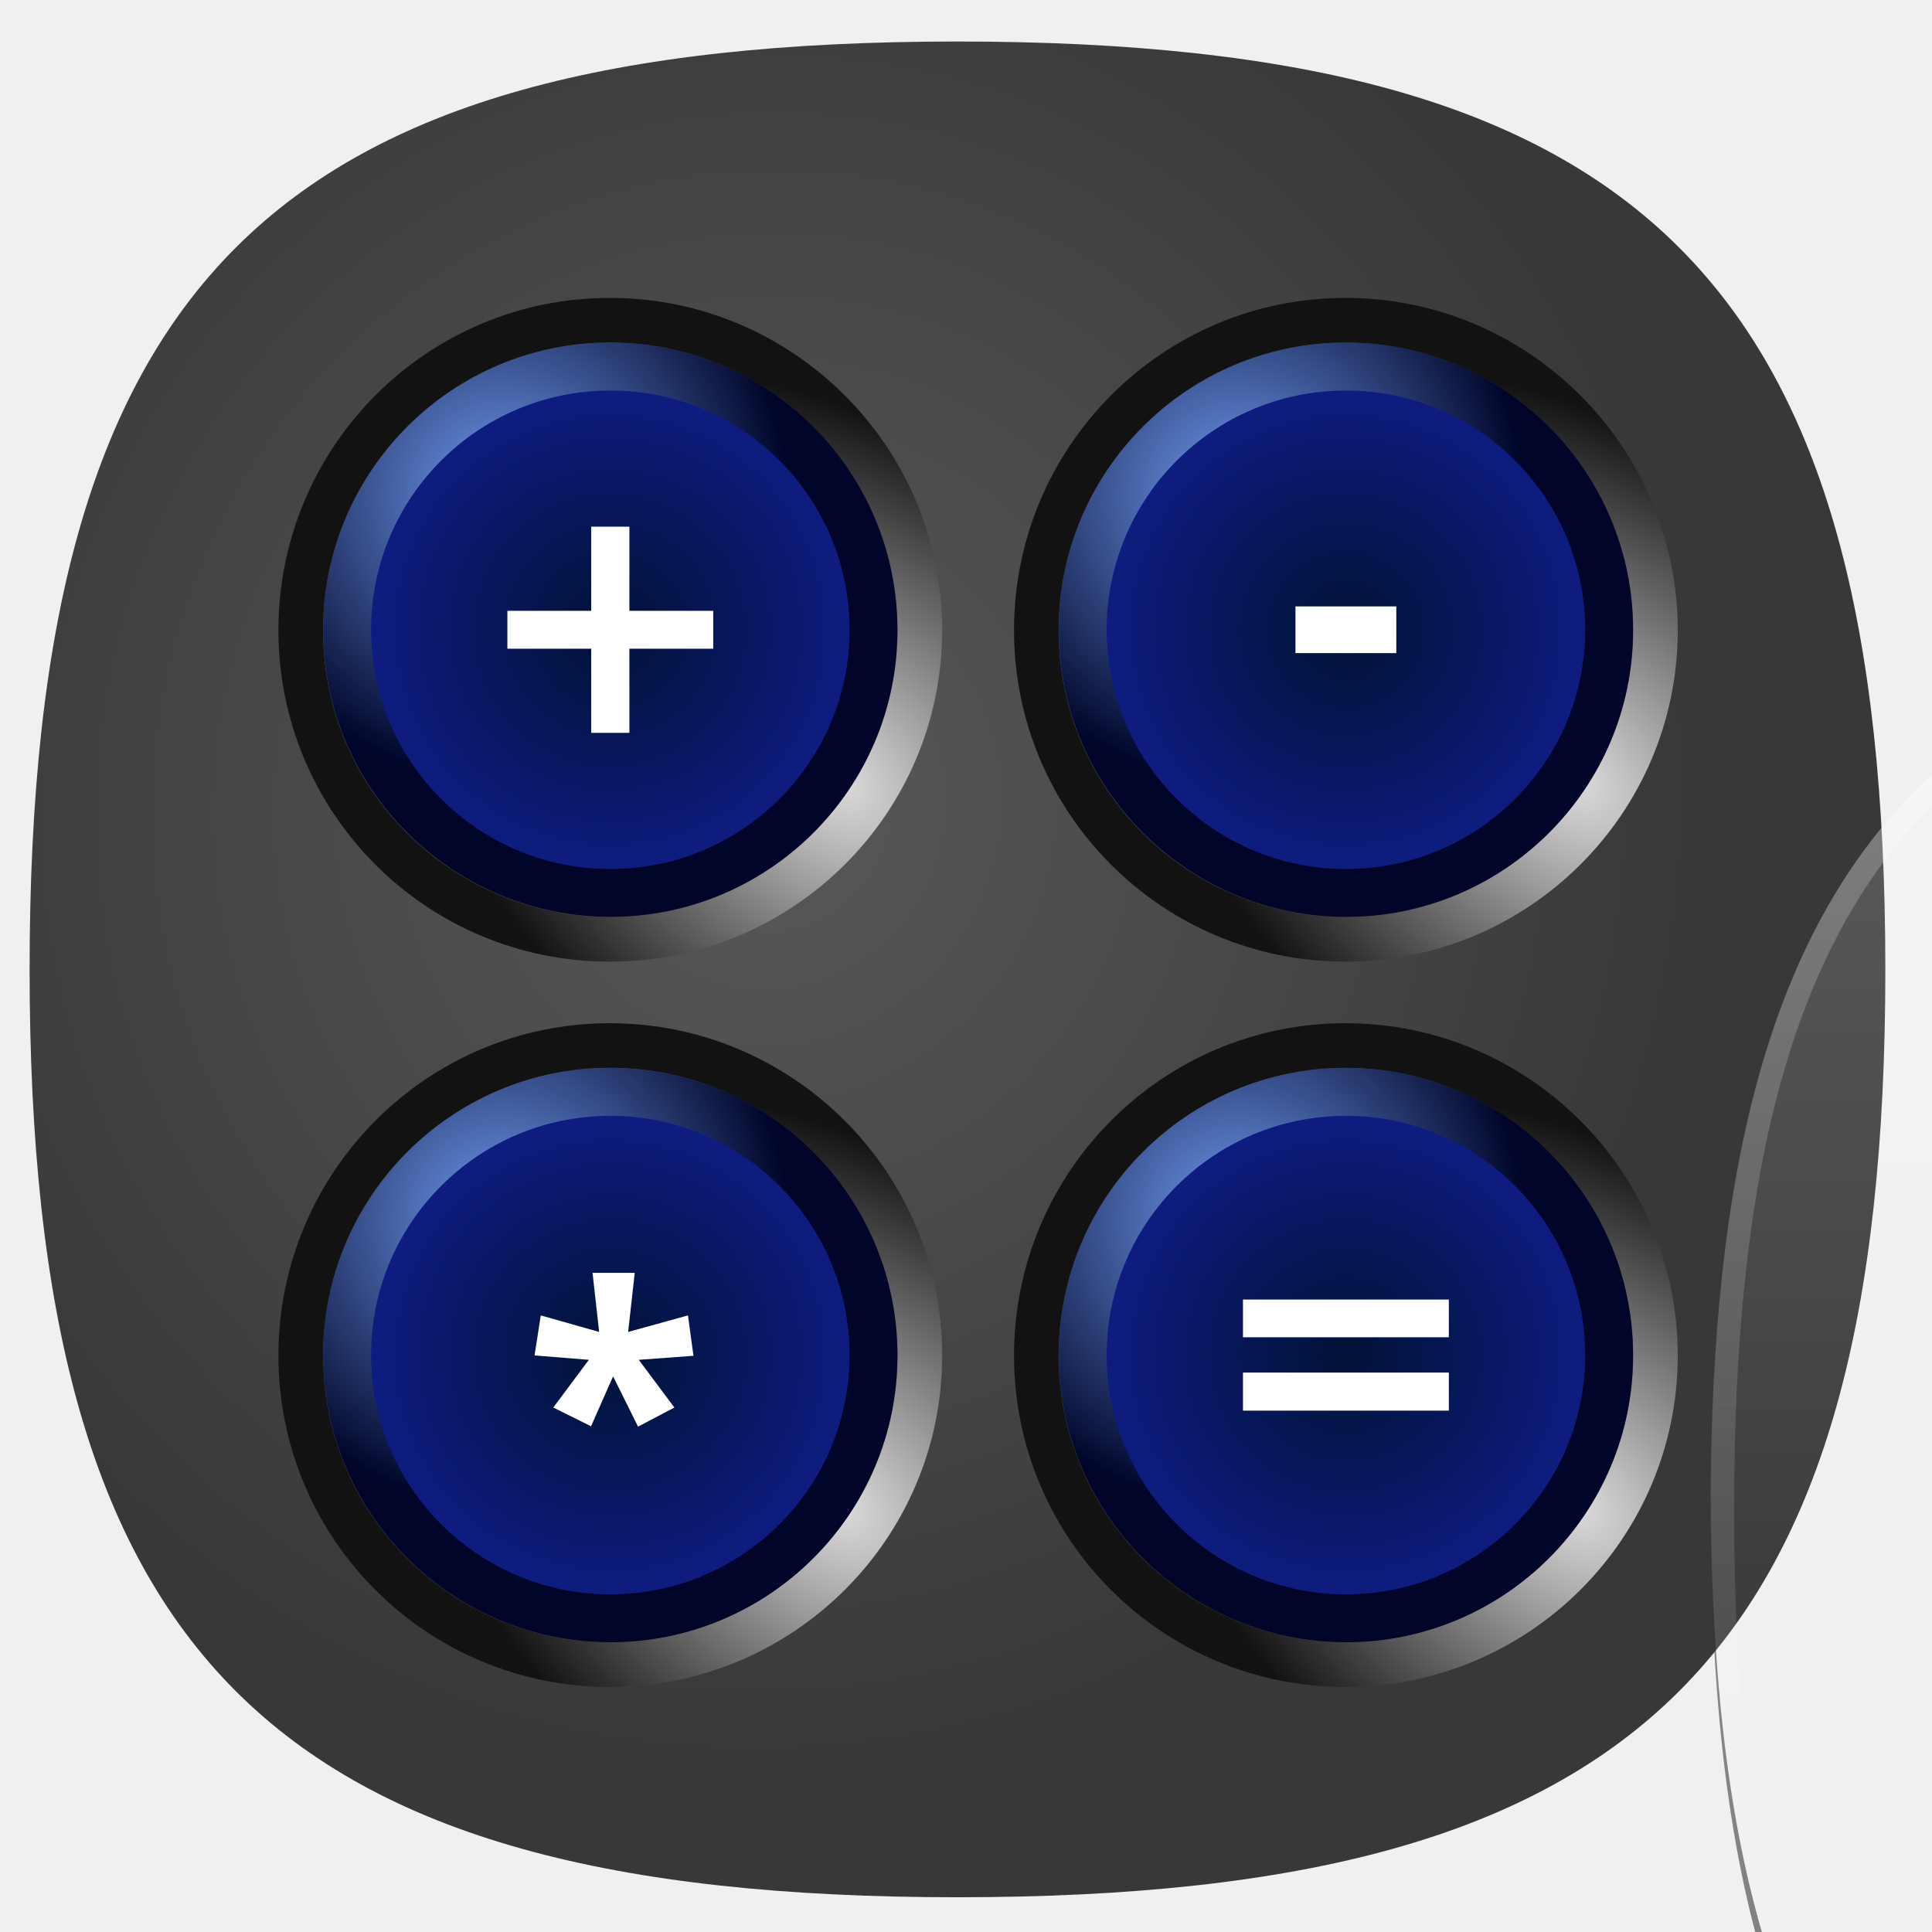
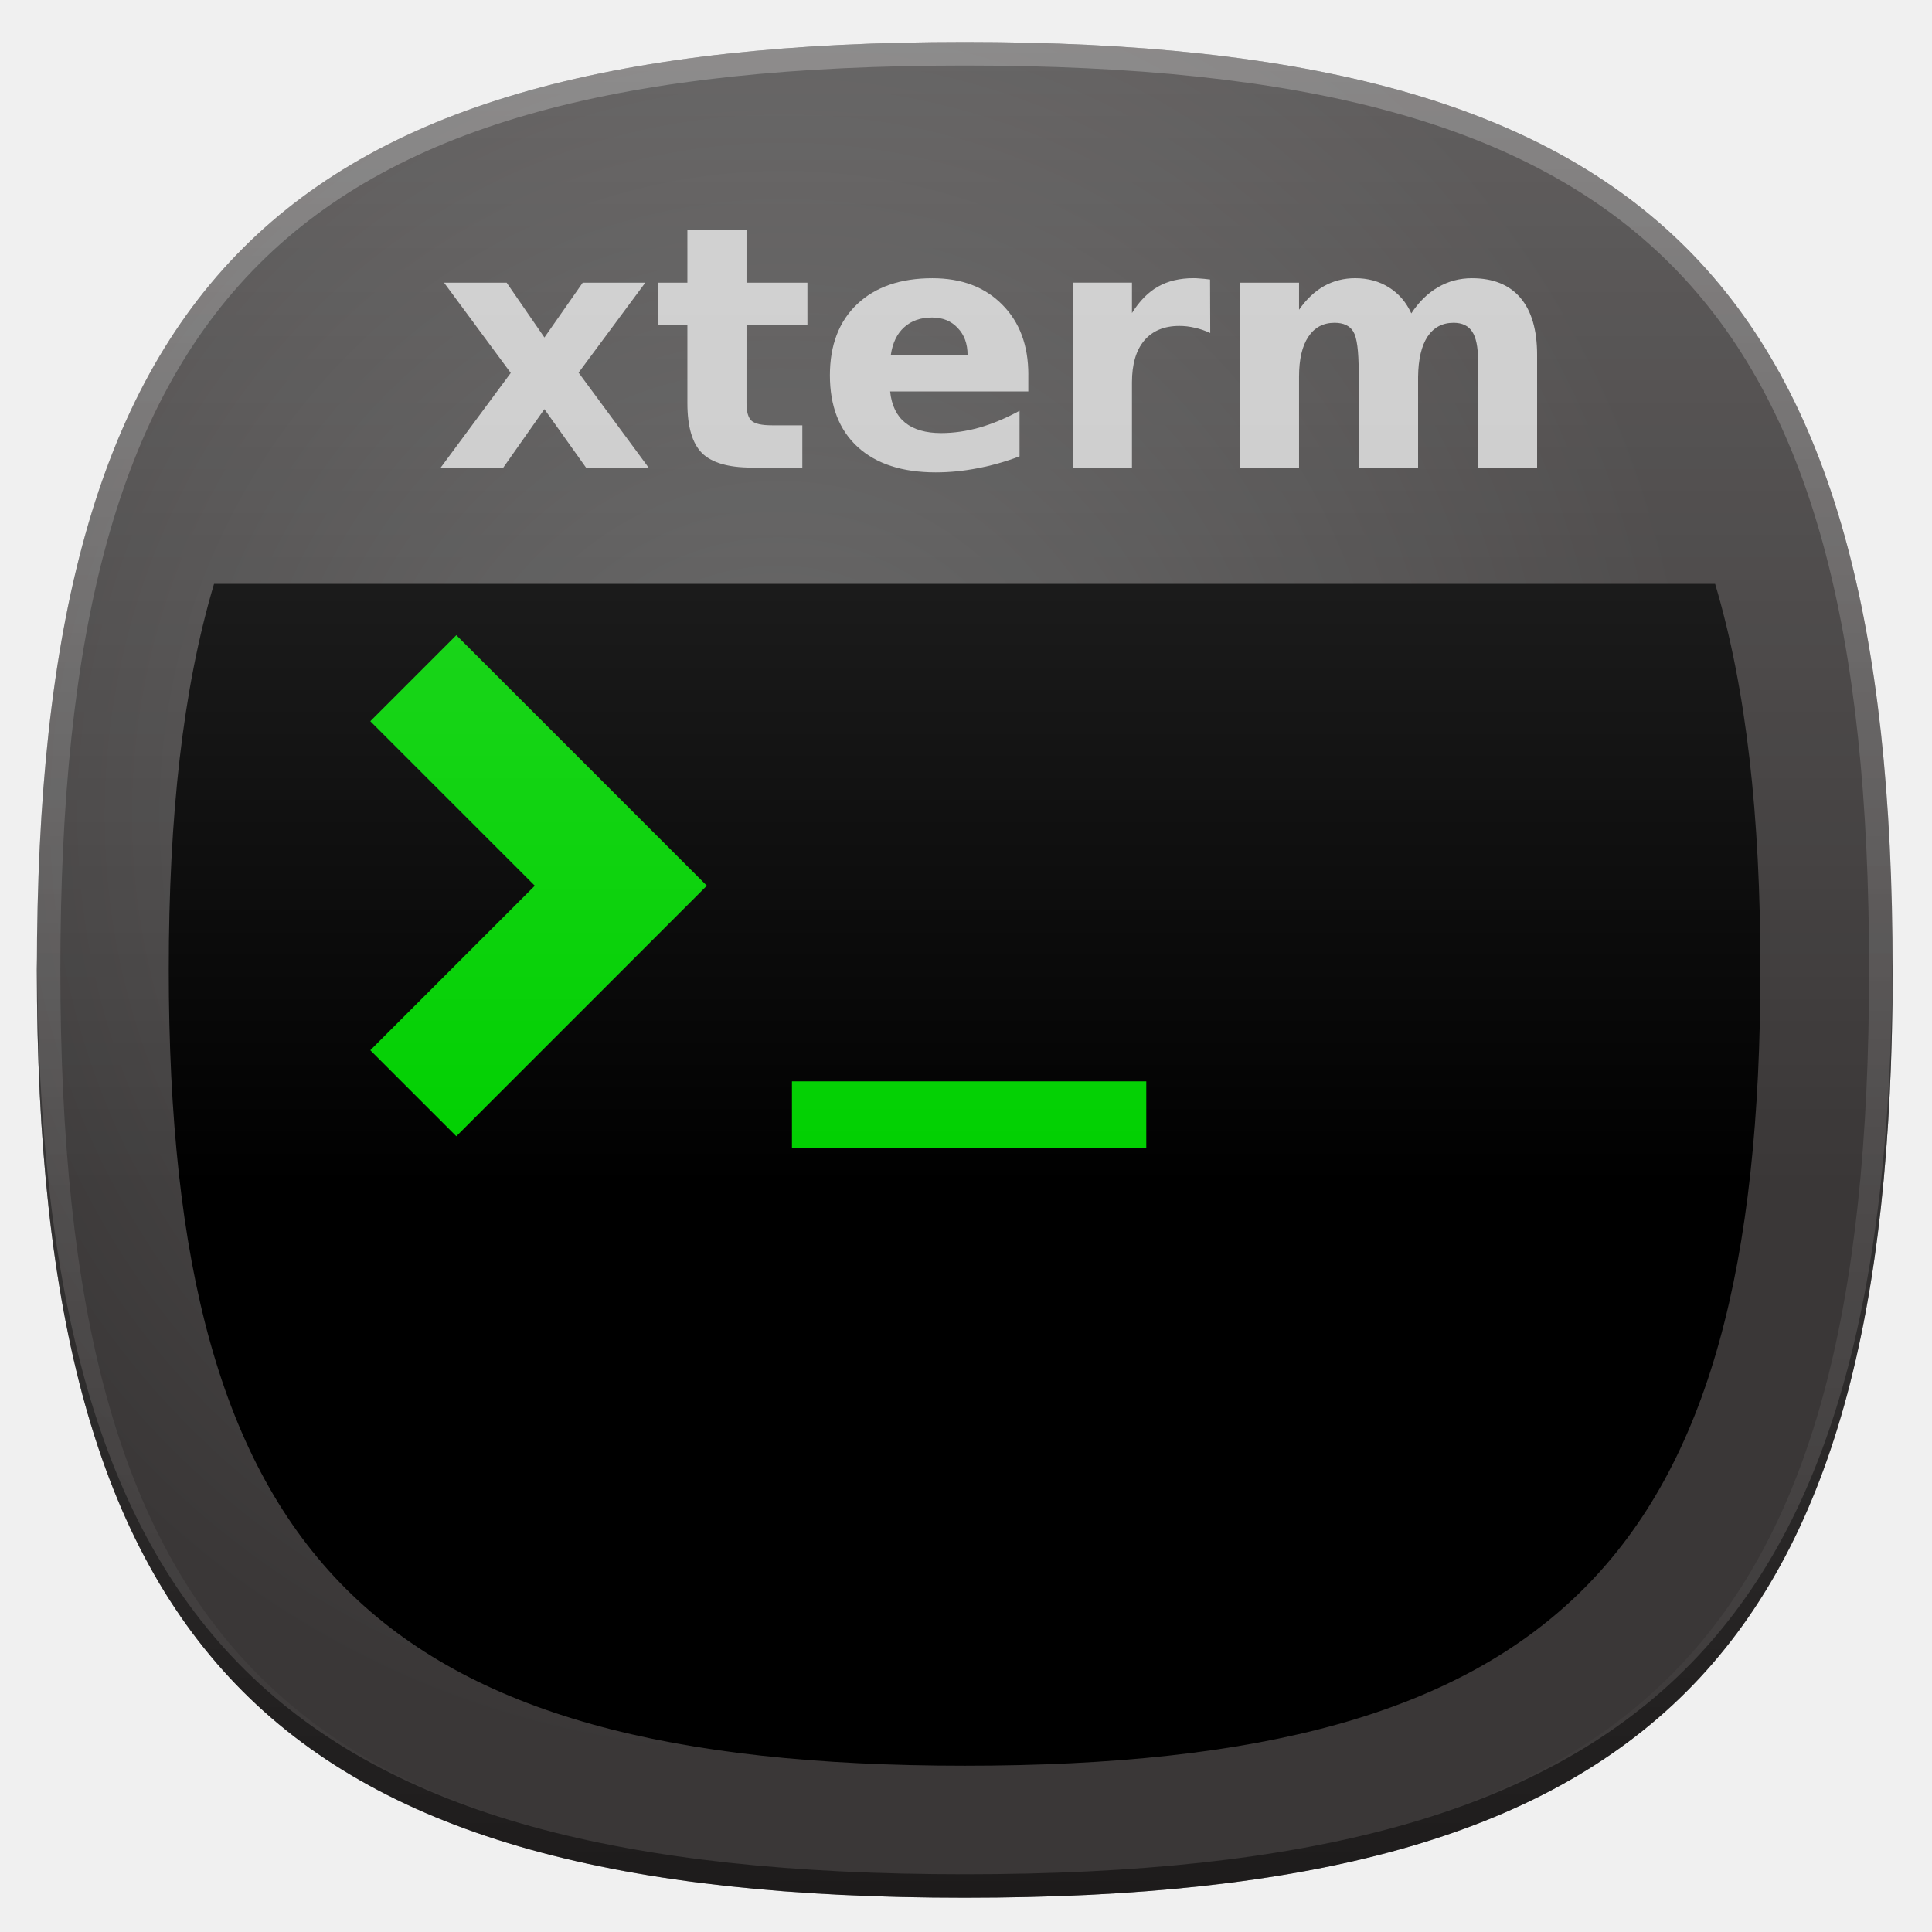
<svg xmlns="http://www.w3.org/2000/svg" xmlns:xlink="http://www.w3.org/1999/xlink" xml:space="preserve" style="enable-background:new 0 0 80 80;" viewBox="0 0 80 80" height="80px" width="80px" y="0px" x="0px" id="icon-l-default-application-layer" version="1.1">
  <defs id="defs4482">
    <linearGradient id="linearGradient9927">
      <stop id="stop9929" offset="0" style="stop-color:#001235;stop-opacity:1;" />
      <stop id="stop9931" offset="1" style="stop-color:#0e1c80;stop-opacity:1;" />
    </linearGradient>
    <linearGradient id="linearGradient9917">
      <stop id="stop9919" offset="0" style="stop-color:#709cf1;stop-opacity:1;" />
      <stop id="stop9921" offset="1" style="stop-color:#000529;stop-opacity:1;" />
    </linearGradient>
    <linearGradient id="linearGradient9879">
      <stop style="stop-color:#709cf1;stop-opacity:1;" offset="0" id="stop9881" />
      <stop style="stop-color:#000529;stop-opacity:1;" offset="1" id="stop9883" />
    </linearGradient>
    <linearGradient id="linearGradient8719">
      <stop id="stop8721" offset="0" style="stop-color:#ffffff;stop-opacity:1;" />
      <stop id="stop8723" offset="1" style="stop-color:#dcdcdc;stop-opacity:1;" />
    </linearGradient>
    <linearGradient id="linearGradient8711">
      <stop id="stop8713" offset="0" style="stop-color:#ff8149;stop-opacity:1;" />
      <stop id="stop8715" offset="1" style="stop-color:#d86004;stop-opacity:1;" />
    </linearGradient>
    <linearGradient id="linearGradient6797">
      <stop style="stop-color:#fff3c5;stop-opacity:1;" offset="0" id="stop6799" />
      <stop style="stop-color:#fde97c;stop-opacity:1;" offset="1" id="stop6801" />
    </linearGradient>
    <linearGradient id="linearGradient7344">
-       <stop id="stop7346" offset="0" style="stop-color:#534a4a;stop-opacity:1;" />
-       <stop id="stop7348" offset="1" style="stop-color:#262626;stop-opacity:1;" />
+       <stop id="stop7346" offset="0" style="stop-color:#373333;stop-opacity:1;" />
+       <stop id="stop7348" offset="1" style="stop-color:#000000;stop-opacity:1;" />
    </linearGradient>
    <linearGradient id="linearGradient6824">
      <stop style="stop-color:#63402a;stop-opacity:1;" offset="0" id="stop6826" />
      <stop style="stop-color:#a58446;stop-opacity:1;" offset="1" id="stop6828" />
    </linearGradient>
    <linearGradient id="linearGradient5603">
      <stop id="stop5605" offset="0" style="stop-color:#dfddde;stop-opacity:1;" />
      <stop id="stop5607" offset="1" style="stop-color:#121212;stop-opacity:1;" />
    </linearGradient>
    <linearGradient y2="65.919" x2="39.499" y1="0.784" x1="39.499" gradientUnits="userSpaceOnUse" id="SVGID_1_">
      <stop id="stop4467" style="stop-color:#FFFFFF" offset="0" />
      <stop id="stop4469" style="stop-color:#FFFFFF;stop-opacity:0" offset="0.736" />
    </linearGradient>
    <linearGradient y2="78.754" x2="39.499" y1="0" x1="39.499" gradientUnits="userSpaceOnUse" id="SVGID_2_">
      <stop id="stop4474" style="stop-color:#FFFFFF" offset="0" />
      <stop id="stop4476" style="stop-color:#FFFFFF;stop-opacity:0" offset="1" />
    </linearGradient>
    <clipPath clipPathUnits="userSpaceOnUse" id="clipPath5642">
      <path style="fill:#cccccc" d="m 164.599,-47.223 c 0,29.264 -10.234,39.5 -39.5,39.5 -29.264,0 -39.5,-10.236 -39.5,-39.5 0,-29.264 10.236,-39.5 39.5,-39.5 29.266,0 39.5,10.236 39.5,39.5 z" id="path5644" />
    </clipPath>
    <mask maskUnits="userSpaceOnUse" id="mask5937">
      <path style="fill:#ffffff" d="m 80.889,40.582 c 0,29.264 -10.234,39.5 -39.5,39.5 -29.264,0 -39.5,-10.236 -39.5,-39.5 0,-29.264 10.236,-39.5 39.5,-39.5 29.266,0 39.5,10.236 39.5,39.5 z" id="path5939" />
    </mask>
    <linearGradient xlink:href="#SVGID_1_" id="linearGradient3360" gradientUnits="userSpaceOnUse" gradientTransform="translate(0.969483,0.7019547)" x1="39.499" y1="0.784" x2="39.499" y2="65.919" />
    <linearGradient xlink:href="#SVGID_2_" id="linearGradient3362" gradientUnits="userSpaceOnUse" gradientTransform="translate(1.740677,1.120452)" x1="39.499" y1="0" x2="39.499" y2="78.754" />
    <linearGradient xlink:href="#SVGID_2_-9" id="linearGradient3429" gradientUnits="userSpaceOnUse" gradientTransform="translate(-2.306314,21.81226)" x1="39.499" y1="0" x2="39.499" y2="78.754" />
    <linearGradient y2="78.754" x2="39.499" y1="0" x1="39.499" gradientUnits="userSpaceOnUse" id="SVGID_2_-9">
      <stop id="stop4474-5" style="stop-color:#FFFFFF" offset="0" />
      <stop id="stop4476-4" style="stop-color:#FFFFFF;stop-opacity:0" offset="1" />
    </linearGradient>
    <linearGradient xlink:href="#SVGID_1_-3" id="linearGradient3431" gradientUnits="userSpaceOnUse" gradientTransform="translate(-2.67565,22.09191)" x1="39.499" y1="0.784" x2="39.499" y2="65.919" />
    <linearGradient y2="65.919" x2="39.499" y1="0.784" x1="39.499" gradientUnits="userSpaceOnUse" id="SVGID_1_-3">
      <stop id="stop4467-9" style="stop-color:#FFFFFF" offset="0" />
      <stop id="stop4469-4" style="stop-color:#FFFFFF;stop-opacity:0" offset="0.736" />
    </linearGradient>
    <linearGradient gradientUnits="userSpaceOnUse" y2="-23.424" x2="15.658" y1="32.761" x1="40.622" id="linearGradient5611" xlink:href="#linearGradient5603" />
    <linearGradient y2="-23.424" x2="15.658" y1="32.761" x1="40.622" gradientUnits="userSpaceOnUse" id="linearGradient5631" xlink:href="#linearGradient5603" />
    <linearGradient gradientUnits="userSpaceOnUse" y2="90.511" x2="39.856" y1="35.326" x1="39.856" id="linearGradient5641" xlink:href="#linearGradient5603" />
    <radialGradient gradientUnits="userSpaceOnUse" gradientTransform="matrix(1,0,0,0.9833334,0,0.6800168)" r="39.418" fy="40.801" fx="40.513" cy="40.801" cx="40.513" id="radialGradient5655" xlink:href="#linearGradient5603" />
    <clipPath id="clipPath5668" clipPathUnits="userSpaceOnUse">
      <path id="path5670" d="m 79.975,41.199 c 0,29.264 -10.234,39.5 -39.5,39.5 -29.264,0 -39.5,-10.236 -39.5,-39.5 0,-29.264 10.236,-39.5 39.5,-39.5 29.266,0 39.5,10.236 39.5,39.5 z" style="fill:#cccccc" />
    </clipPath>
    <linearGradient id="SVGID_1_-3-9" gradientUnits="userSpaceOnUse" x1="39.499" y1="0.784" x2="39.499" y2="65.919">
      <stop offset="0" style="stop-color:#FFFFFF" id="stop4467-9-1" />
      <stop offset="0.736" style="stop-color:#FFFFFF;stop-opacity:0" id="stop4469-4-3" />
    </linearGradient>
    <linearGradient y2="78.754" x2="39.499" y1="0" x1="39.499" gradientTransform="translate(-2.306314,21.81226)" gradientUnits="userSpaceOnUse" id="linearGradient3668" xlink:href="#SVGID_2_-9-6" />
    <linearGradient id="SVGID_2_-9-6" gradientUnits="userSpaceOnUse" x1="39.499" y1="0" x2="39.499" y2="78.754">
      <stop offset="0" style="stop-color:#FFFFFF" id="stop4474-5-4" />
      <stop offset="1" style="stop-color:#FFFFFF;stop-opacity:0" id="stop4476-4-0" />
    </linearGradient>
    <linearGradient xlink:href="#linearGradient5603" id="linearGradient6842" x1="-0.062" y1="40.254" x2="49.115" y2="40.254" gradientUnits="userSpaceOnUse" />
    <radialGradient xlink:href="#linearGradient7344" id="radialGradient7342" cx="39.856" cy="40.363" fx="39.856" fy="40.363" r="38.55" gradientUnits="userSpaceOnUse" gradientTransform="matrix(1.630296,0.5849243,-0.307587,0.8573035,-12.7058,-17.55299)" />
    <linearGradient y2="65.919" x2="39.499" y1="0.784" x1="39.499" gradientTransform="translate(105.7235,-1.120849)" gradientUnits="userSpaceOnUse" id="linearGradient7259" xlink:href="#SVGID_1_-3" />
    <linearGradient id="linearGradient7344-7">
      <stop id="stop7346-7" offset="0" style="stop-color:#595959;stop-opacity:1;" />
      <stop id="stop7348-8" offset="1" style="stop-color:#3a3737;stop-opacity:1;" />
    </linearGradient>
    <linearGradient y2="65.919" x2="39.499" y1="0.784" x1="39.499" gradientUnits="userSpaceOnUse" id="SVGID_1_-3-3">
      <stop id="stop4467-9-8" style="stop-color:#FFFFFF" offset="0" />
      <stop id="stop4469-4-1" style="stop-color:#FFFFFF;stop-opacity:0" offset="0.736" />
    </linearGradient>
    <linearGradient y2="78.754" x2="39.499" y1="0" x1="39.499" gradientUnits="userSpaceOnUse" id="SVGID_2_-9-3">
      <stop id="stop4474-5-42" style="stop-color:#FFFFFF" offset="0" />
      <stop id="stop4476-4-1" style="stop-color:#FFFFFF;stop-opacity:0" offset="1" />
    </linearGradient>
    <radialGradient xlink:href="#linearGradient7344-7" id="radialGradient9336" gradientUnits="userSpaceOnUse" gradientTransform="matrix(0.9767819,0.214236,-0.2217603,1.011088,27.672,-93.63775)" cx="31.501" cy="119.359" fx="31.501" fy="119.359" r="39.5" />
    <radialGradient xlink:href="#linearGradient5603" id="radialGradient9889" gradientUnits="userSpaceOnUse" gradientTransform="matrix(-1.153235,-0.9420401,0.632628,-0.7744558,55.01152,104.2448)" cx="29.471" cy="20.77" fx="29.471" fy="20.77" r="11.391" />
    <radialGradient xlink:href="#linearGradient9879" id="radialGradient9891" gradientUnits="userSpaceOnUse" cx="27.218" cy="26.124" fx="27.218" fy="26.124" r="11.387" />
    <radialGradient xlink:href="#linearGradient5603" id="radialGradient9897" gradientUnits="userSpaceOnUse" gradientTransform="matrix(-1.153235,-0.9420401,0.632628,-0.7744558,82.38506,75.44784)" cx="29.471" cy="20.77" fx="29.471" fy="20.77" r="11.391" />
    <radialGradient xlink:href="#linearGradient9879" id="radialGradient9899" gradientUnits="userSpaceOnUse" cx="27.218" cy="26.124" fx="27.218" fy="26.124" r="11.387" />
    <radialGradient xlink:href="#linearGradient5603" id="radialGradient9905" gradientUnits="userSpaceOnUse" gradientTransform="matrix(-1.153235,-0.9420401,0.632628,-0.7744558,82.38506,104.2448)" cx="29.471" cy="20.77" fx="29.471" fy="20.77" r="11.391" />
    <radialGradient xlink:href="#linearGradient9917" id="radialGradient9907" gradientUnits="userSpaceOnUse" cx="27.218" cy="26.124" fx="27.218" fy="26.124" r="11.387" />
    <radialGradient xlink:href="#linearGradient9879" id="radialGradient9913" gradientUnits="userSpaceOnUse" cx="25.699" cy="24.1" fx="25.699" fy="24.1" r="11.387" />
    <radialGradient xlink:href="#linearGradient5603" id="radialGradient9915" gradientUnits="userSpaceOnUse" gradientTransform="matrix(-1.153235,-0.9420401,0.632628,-0.7744558,55.01152,75.44785)" cx="29.471" cy="20.77" fx="29.471" fy="20.77" r="11.391" />
    <radialGradient xlink:href="#linearGradient9927" id="radialGradient9925" gradientUnits="userSpaceOnUse" cx="30.001" cy="29.414" fx="30.001" fy="29.414" r="11.387" />
    <radialGradient xlink:href="#linearGradient5603" id="radialGradient9960" gradientUnits="userSpaceOnUse" gradientTransform="matrix(-1.153235,-0.9420401,0.632628,-0.7744558,55.01152,75.44785)" cx="29.471" cy="20.77" fx="29.471" fy="20.77" r="11.391" />
    <radialGradient xlink:href="#linearGradient9879" id="radialGradient9962" gradientUnits="userSpaceOnUse" cx="25.699" cy="24.1" fx="25.699" fy="24.1" r="11.387" />
    <radialGradient xlink:href="#linearGradient9927" id="radialGradient9964" gradientUnits="userSpaceOnUse" cx="30.001" cy="29.414" fx="30.001" fy="29.414" r="11.387" />
    <radialGradient xlink:href="#linearGradient5603" id="radialGradient9974" gradientUnits="userSpaceOnUse" gradientTransform="matrix(-1.153235,-0.9420401,0.632628,-0.7744558,55.01152,75.44785)" cx="29.471" cy="20.77" fx="29.471" fy="20.77" r="11.391" />
    <radialGradient xlink:href="#linearGradient9879" id="radialGradient9976" gradientUnits="userSpaceOnUse" cx="25.699" cy="24.1" fx="25.699" fy="24.1" r="11.387" />
    <radialGradient xlink:href="#linearGradient9927" id="radialGradient9978" gradientUnits="userSpaceOnUse" cx="30.001" cy="29.414" fx="30.001" fy="29.414" r="11.387" />
    <radialGradient xlink:href="#linearGradient5603" id="radialGradient9983" gradientUnits="userSpaceOnUse" gradientTransform="matrix(-1.153235,-0.9420401,0.632628,-0.7744558,122.2409,73.25796)" cx="29.471" cy="20.77" fx="29.471" fy="20.77" r="11.391" />
    <radialGradient xlink:href="#linearGradient9879" id="radialGradient9991" gradientUnits="userSpaceOnUse" cx="25.699" cy="24.1" fx="25.699" fy="24.1" r="11.387" />
    <radialGradient xlink:href="#linearGradient9927" id="radialGradient9993" gradientUnits="userSpaceOnUse" cx="30.001" cy="29.414" fx="30.001" fy="29.414" r="11.387" />
    <radialGradient xlink:href="#linearGradient9879" id="radialGradient10001" gradientUnits="userSpaceOnUse" cx="25.699" cy="24.1" fx="25.699" fy="24.1" r="11.387" />
    <radialGradient xlink:href="#linearGradient9927" id="radialGradient10003" gradientUnits="userSpaceOnUse" cx="30.001" cy="29.414" fx="30.001" fy="29.414" r="11.387" />
    <radialGradient xlink:href="#linearGradient9879" id="radialGradient10011" gradientUnits="userSpaceOnUse" cx="25.699" cy="24.1" fx="25.699" fy="24.1" r="11.387" />
    <radialGradient xlink:href="#linearGradient9927" id="radialGradient10013" gradientUnits="userSpaceOnUse" cx="30.001" cy="29.414" fx="30.001" fy="29.414" r="11.387" />
    <radialGradient xlink:href="#linearGradient5603" id="radialGradient2982" gradientUnits="userSpaceOnUse" gradientTransform="matrix(-1.153235,-0.9420401,0.632628,-0.7744558,55.01152,75.44785)" cx="29.471" cy="20.77" fx="29.471" fy="20.77" r="11.391" />
    <radialGradient xlink:href="#linearGradient9879" id="radialGradient2984" gradientUnits="userSpaceOnUse" cx="25.699" cy="24.1" fx="25.699" fy="24.1" r="11.387" />
    <radialGradient xlink:href="#linearGradient9927" id="radialGradient2986" gradientUnits="userSpaceOnUse" cx="30.001" cy="29.414" fx="30.001" fy="29.414" r="11.387" />
    <linearGradient y2="78.754" x2="39.499" y1="0" x1="39.499" gradientTransform="translate(111.3844,-4.970387)" gradientUnits="userSpaceOnUse" id="linearGradient3100" xlink:href="#SVGID_2_-9" />
    <radialGradient r="39.5" fy="119.359" fx="31.501" cy="119.359" cx="31.501" gradientTransform="matrix(0.9767819,0.214236,-0.2217603,1.011088,27.45301,-94.29471)" gradientUnits="userSpaceOnUse" id="radialGradient3135" xlink:href="#linearGradient7344-7" />
    <radialGradient r="11.391" fy="20.77" fx="29.471" cy="20.77" cx="29.471" gradientTransform="matrix(-1.153235,-0.9420401,0.632628,-0.7744558,55.01152,75.44785)" gradientUnits="userSpaceOnUse" id="radialGradient3145" xlink:href="#linearGradient5603" />
    <radialGradient r="11.387" fy="24.1" fx="25.699" cy="24.1" cx="25.699" gradientUnits="userSpaceOnUse" id="radialGradient3147" xlink:href="#linearGradient9879" />
    <radialGradient r="11.387" fy="29.414" fx="30.001" cy="29.414" cx="30.001" gradientUnits="userSpaceOnUse" id="radialGradient3149" xlink:href="#linearGradient9927" />
    <radialGradient r="11.391" fy="20.77" fx="29.471" cy="20.77" cx="29.471" gradientTransform="matrix(-1.153235,-0.9420401,0.632628,-0.7744558,55.01152,75.44785)" gradientUnits="userSpaceOnUse" id="radialGradient3159" xlink:href="#linearGradient5603" />
    <radialGradient r="11.387" fy="24.1" fx="25.699" cy="24.1" cx="25.699" gradientUnits="userSpaceOnUse" id="radialGradient3161" xlink:href="#linearGradient9879" />
    <radialGradient r="11.387" fy="29.414" fx="30.001" cy="29.414" cx="30.001" gradientUnits="userSpaceOnUse" id="radialGradient3163" xlink:href="#linearGradient9927" />
    <radialGradient r="11.391" fy="20.77" fx="29.471" cy="20.77" cx="29.471" gradientTransform="matrix(-1.153235,-0.9420401,0.632628,-0.7744558,55.01152,75.44785)" gradientUnits="userSpaceOnUse" id="radialGradient3173" xlink:href="#linearGradient5603" />
    <radialGradient r="11.387" fy="24.1" fx="25.699" cy="24.1" cx="25.699" gradientUnits="userSpaceOnUse" id="radialGradient3175" xlink:href="#linearGradient9879" />
    <radialGradient r="11.387" fy="29.414" fx="30.001" cy="29.414" cx="30.001" gradientUnits="userSpaceOnUse" id="radialGradient3177" xlink:href="#linearGradient9927" />
-     <radialGradient r="39.5" fy="119.359" fx="31.501" cy="119.359" cx="31.501" gradientTransform="matrix(0.9767819,0.214236,-0.2217603,1.011088,27.45301,-94.29471)" gradientUnits="userSpaceOnUse" id="radialGradient3234" xlink:href="#linearGradient7344-7" />
-     <radialGradient r="11.391" fy="20.77" fx="29.471" cy="20.77" cx="29.471" gradientTransform="matrix(-1.153235,-0.9420401,0.632628,-0.7744558,55.01152,75.44785)" gradientUnits="userSpaceOnUse" id="radialGradient3236" xlink:href="#linearGradient5603" />
-     <radialGradient r="11.387" fy="24.1" fx="25.699" cy="24.1" cx="25.699" gradientUnits="userSpaceOnUse" id="radialGradient3238" xlink:href="#linearGradient9879" />
-     <radialGradient r="11.387" fy="29.414" fx="30.001" cy="29.414" cx="30.001" gradientUnits="userSpaceOnUse" id="radialGradient3240" xlink:href="#linearGradient9927" />
-     <radialGradient r="11.391" fy="20.77" fx="29.471" cy="20.77" cx="29.471" gradientTransform="matrix(-1.153235,-0.9420401,0.632628,-0.7744558,55.01152,75.44785)" gradientUnits="userSpaceOnUse" id="radialGradient3242" xlink:href="#linearGradient5603" />
-     <radialGradient r="11.387" fy="24.1" fx="25.699" cy="24.1" cx="25.699" gradientUnits="userSpaceOnUse" id="radialGradient3244" xlink:href="#linearGradient9879" />
-     <radialGradient r="11.387" fy="29.414" fx="30.001" cy="29.414" cx="30.001" gradientUnits="userSpaceOnUse" id="radialGradient3246" xlink:href="#linearGradient9927" />
-     <radialGradient r="11.391" fy="20.77" fx="29.471" cy="20.77" cx="29.471" gradientTransform="matrix(-1.153235,-0.9420401,0.632628,-0.7744558,55.01152,75.44785)" gradientUnits="userSpaceOnUse" id="radialGradient3248" xlink:href="#linearGradient5603" />
-     <radialGradient r="11.387" fy="24.1" fx="25.699" cy="24.1" cx="25.699" gradientUnits="userSpaceOnUse" id="radialGradient3250" xlink:href="#linearGradient9879" />
-     <radialGradient r="11.387" fy="29.414" fx="30.001" cy="29.414" cx="30.001" gradientUnits="userSpaceOnUse" id="radialGradient3252" xlink:href="#linearGradient9927" />
-     <radialGradient r="11.391" fy="20.77" fx="29.471" cy="20.77" cx="29.471" gradientTransform="matrix(-1.153235,-0.9420401,0.632628,-0.7744558,55.01152,75.44785)" gradientUnits="userSpaceOnUse" id="radialGradient3254" xlink:href="#linearGradient5603" />
-     <radialGradient r="11.387" fy="24.1" fx="25.699" cy="24.1" cx="25.699" gradientUnits="userSpaceOnUse" id="radialGradient3256" xlink:href="#linearGradient9879" />
-     <radialGradient r="11.387" fy="29.414" fx="30.001" cy="29.414" cx="30.001" gradientUnits="userSpaceOnUse" id="radialGradient3258" xlink:href="#linearGradient9927" />
    <linearGradient y2="65.919" x2="39.499" y1="0.784" x1="39.499" gradientTransform="translate(105.7235,-1.120849)" gradientUnits="userSpaceOnUse" id="linearGradient3260" xlink:href="#SVGID_1_-3" />
    <linearGradient y2="78.754" x2="39.499" y1="0" x1="39.499" gradientTransform="translate(111.3844,-4.970387)" gradientUnits="userSpaceOnUse" id="linearGradient3262" xlink:href="#SVGID_2_-9" />
    <linearGradient xlink:href="#SVGID_2_-9" id="linearGradient10307" gradientUnits="userSpaceOnUse" gradientTransform="matrix(0.9726841,0,0,0.9726841,71.85138,24.48325)" x1="39.499" y1="0" x2="39.499" y2="78.754" />
    <linearGradient xlink:href="#SVGID_2_-9" id="linearGradient10339" gradientUnits="userSpaceOnUse" gradientTransform="matrix(0.9726841,0,0,0.9726841,71.85138,24.48325)" x1="39.499" y1="0" x2="39.499" y2="78.754" />
    <linearGradient xlink:href="#SVGID_1_-3" id="linearGradient10341" gradientUnits="userSpaceOnUse" gradientTransform="translate(105.7235,-1.120849)" x1="39.499" y1="0.784" x2="39.499" y2="65.919" />
    <linearGradient xlink:href="#SVGID_1_-3" id="linearGradient10344" gradientUnits="userSpaceOnUse" gradientTransform="matrix(0.9726841,0,0,0.9726841,57.69304,22.81656)" x1="39.499" y1="0.784" x2="39.499" y2="65.919" />
    <linearGradient xlink:href="#SVGID_1_-3" id="linearGradient10352" gradientUnits="userSpaceOnUse" gradientTransform="matrix(0.9726841,0,0,0.9726841,57.69304,22.81656)" x1="39.499" y1="0.784" x2="39.499" y2="65.919" />
    <linearGradient xlink:href="#SVGID_2_-9" id="linearGradient10354" gradientUnits="userSpaceOnUse" gradientTransform="matrix(0.9726841,0,0,0.9726841,71.85138,24.48325)" x1="39.499" y1="0" x2="39.499" y2="78.754" />
+     <radialGradient xlink:href="#linearGradient7344-7" id="radialGradient7233" gradientUnits="userSpaceOnUse" gradientTransform="matrix(0.9501002,0.2083839,-0.2157027,0.9834692,27.58269,-90.62653)" cx="31.501" cy="119.359" fx="31.501" fy="119.359" r="39.5" />
+     <linearGradient id="linearGradient5832">
+       <stop id="stop5834" offset="0" style="stop-color:#62b54f;stop-opacity:1;" />
+       <stop id="stop5836" offset="1" style="stop-color:#255e04;stop-opacity:1;" />
+     </linearGradient>
+     <radialGradient xlink:href="#linearGradient7344-7" id="radialGradient8792" gradientUnits="userSpaceOnUse" gradientTransform="matrix(0.9501002,0.2083839,-0.2157027,0.9834692,27.58269,-90.62653)" cx="31.501" cy="119.359" fx="31.501" fy="119.359" r="39.5" />
  </defs>
-   <g transform="matrix(0.9726841,0,0,0.9726841,0.8795818,1.092429)" id="g3179">
-     <path id="path7412" d="m 79.356,40.144 c 0,29.264 -10.234,39.5 -39.5,39.5 -29.264,0 -39.5,-10.236 -39.5,-39.5 0,-29.264 10.236,-39.5 39.5,-39.5 29.266,0 39.5,10.236 39.5,39.5 z" style="fill:url(#radialGradient3234);fill-opacity:1" />
-     <g id="g9947" transform="matrix(1.240316,0,0,1.240316,-7.791782,-7.259442)">
-       <path style="fill:url(#radialGradient3236);fill-opacity:1;fill-rule:nonzero;stroke:none" d="m 26.484,15.172 c -6.289,0 -11.375,5.117 -11.375,11.406 0,6.289 5.086,11.375 11.375,11.375 6.289,0 11.406,-5.086 11.406,-11.375 0,-6.289 -5.117,-11.406 -11.406,-11.406 z m 0,1.531 c 5.442,0 9.875,4.433 9.875,9.875 0,5.442 -4.433,9.844 -9.875,9.844 -5.442,0 -9.844,-4.401 -9.844,-9.844 0,-5.442 4.401,-9.875 9.844,-9.875 z" id="path9338" />
-       <path style="fill:url(#radialGradient3238);fill-opacity:1;fill-rule:nonzero;stroke:none" id="path9860" d="m 41.389,29.414 c 0,6.289 -5.098,11.387 -11.387,11.387 -6.289,0 -11.387,-5.098 -11.387,-11.387 0,-6.289 5.098,-11.387 11.387,-11.387 6.289,0 11.387,5.098 11.387,11.387 z" transform="matrix(0.8653846,0,0,0.8653846,0.5371375,1.108686)" />
-       <path transform="matrix(0.7211538,0,0,0.7211538,4.864261,5.351048)" d="m 41.389,29.414 c 0,6.289 -5.098,11.387 -11.387,11.387 -6.289,0 -11.387,-5.098 -11.387,-11.387 0,-6.289 5.098,-11.387 11.387,-11.387 6.289,0 11.387,5.098 11.387,11.387 z" id="path9923" style="fill:url(#radialGradient3240);fill-opacity:1;fill-rule:nonzero;stroke:none" />
+   <g id="g8779" transform="translate(0.3009383,0.02093588)">
+     <path id="path7412" d="m 78.068,40.14 c 0,28.465 -9.954,38.421 -38.421,38.421 -28.465,0 -38.421,-9.956 -38.421,-38.421 0,-28.465 9.956,-38.421 38.421,-38.421 28.467,0 38.421,9.956 38.421,38.421 z" style="fill:url(#radialGradient8792);fill-opacity:1" />
+     <path id="path7241" d="m 8.562,24.156 c -1.292,4.337 -1.875,9.603 -1.875,15.969 0,24.409 8.56,32.969 32.969,32.969 24.41,0 32.938,-8.56 32.938,-32.969 0,-6.366 -0.584,-11.632 -1.875,-15.969 l -62.156,0 z" style="fill:#000000;fill-opacity:1" />
+     <g transform="translate(-94.12058,-82.02313)" id="text3977" style="font-size:40px;font-style:normal;font-weight:normal;line-height:125%;fill:#ffffff;fill-opacity:1;stroke:none;font-family:Bitstream Vera Sans">
+       <g id="text8752" style="font-size:10px;font-weight:bold;line-height:125%;letter-spacing:0px;word-spacing:0px;font-family:Sans;-inkscape-font-specification:Sans Bold">
+         <path id="path8757" style="font-size:14px;fill:#c8c8c8" d="m 114.969,97.446 -2.762,-3.739 2.591,0 1.565,2.27 1.586,-2.27 2.591,0 -2.762,3.726 2.898,3.931 -2.591,0 -1.723,-2.42 -1.702,2.42 -2.591,0 2.898,-3.917" />
+         <path id="path8759" style="font-size:14px;fill:#c8c8c8" d="m 124.731,91.533 0,2.174 2.522,0 0,1.75 -2.522,0 0,3.247 c 0,0.355 0.071,0.597 0.212,0.725 0.141,0.123 0.422,0.185 0.841,0.185 l 1.258,0 0,1.75 -2.099,0 c -0.966,0 -1.652,-0.201 -2.058,-0.602 -0.401,-0.406 -0.602,-1.091 -0.602,-2.058 l 0,-3.247 -1.217,0 0,-1.75 1.217,0 0,-2.174 2.447,0" />
+         <path id="path8761" style="font-size:14px;fill:#c8c8c8" d="m 136.4,97.515 0,0.697 -5.722,0 c 0.059,0.574 0.267,1.005 0.622,1.292 0.355,0.287 0.852,0.431 1.49,0.431 0.515,2e-6 1.041,-0.075 1.579,-0.226 0.542,-0.155 1.098,-0.387 1.668,-0.697 l 0,1.887 c -0.579,0.219 -1.158,0.383 -1.736,0.492 -0.579,0.114 -1.158,0.171 -1.736,0.171 -1.385,0 -2.463,-0.351 -3.233,-1.053 -0.766,-0.706 -1.148,-1.695 -1.148,-2.967 0,-1.249 0.376,-2.231 1.128,-2.946 0.757,-0.715 1.796,-1.073 3.117,-1.073 1.203,8e-6 2.165,0.362 2.885,1.087 0.725,0.725 1.087,1.693 1.087,2.905 m -2.516,-0.813 c -1e-5,-0.465 -0.137,-0.839 -0.41,-1.121 -0.269,-0.287 -0.622,-0.431 -1.06,-0.431 -0.474,6e-6 -0.859,0.134 -1.155,0.403 -0.296,0.264 -0.481,0.647 -0.554,1.148 l 3.179,0" />
+         <path id="path8763" style="font-size:14px;fill:#c8c8c8" d="m 143.933,95.792 c -0.214,-0.1 -0.428,-0.173 -0.643,-0.219 -0.21,-0.05 -0.422,-0.075 -0.636,-0.075 -0.629,6e-6 -1.114,0.203 -1.456,0.608 -0.337,0.401 -0.506,0.978 -0.506,1.729 l 0,3.527 -2.447,0 0,-7.656 2.447,0 0,1.258 c 0.314,-0.501 0.674,-0.866 1.08,-1.094 0.41,-0.232 0.9,-0.349 1.47,-0.349 0.082,8e-6 0.171,0.005 0.267,0.014 0.096,0.005 0.235,0.018 0.417,0.041 l 0.007,2.215" />
+         <path id="path8765" style="font-size:14px;fill:#c8c8c8" d="m 152.259,94.979 c 0.31,-0.474 0.677,-0.834 1.101,-1.08 0.428,-0.251 0.898,-0.376 1.408,-0.376 0.88,8e-6 1.549,0.271 2.01,0.813 0.46,0.542 0.69,1.331 0.69,2.365 l 0,4.662 -2.461,0 0,-3.992 c 0.005,-0.059 0.007,-0.121 0.007,-0.185 0.005,-0.064 0.007,-0.155 0.007,-0.273 -1e-5,-0.542 -0.08,-0.934 -0.239,-1.176 -0.16,-0.246 -0.417,-0.369 -0.772,-0.369 -0.465,6e-6 -0.825,0.191 -1.08,0.574 -0.251,0.383 -0.381,0.937 -0.39,1.661 l 0,3.76 -2.461,0 0,-3.992 c -1e-5,-0.848 -0.073,-1.392 -0.219,-1.634 -0.146,-0.246 -0.406,-0.369 -0.779,-0.369 -0.469,6e-6 -0.832,0.194 -1.087,0.581 -0.255,0.383 -0.383,0.932 -0.383,1.647 l 0,3.767 -2.461,0 0,-7.656 2.461,0 0,1.121 c 0.301,-0.433 0.645,-0.759 1.032,-0.978 0.392,-0.219 0.823,-0.328 1.292,-0.328 0.529,8e-6 0.996,0.128 1.401,0.383 0.406,0.255 0.713,0.613 0.923,1.073" />
+       </g>
    </g>
-     <path d="m 25.89,21.298 0,3.582 3.568,0 0,1.613 -3.568,0 0,3.582 -1.627,0 0,-3.582 -3.568,0 0,-1.613 3.568,0 0,-3.582 1.627,0" style="font-size:14px;font-style:normal;font-variant:normal;font-weight:bold;font-stretch:normal;text-align:start;line-height:125%;writing-mode:lr-tb;text-anchor:start;fill:#ffffff;fill-opacity:1;stroke:none;font-family:Sans;-inkscape-font-specification:Sans Bold" id="path9938" />
-     <g transform="matrix(1.240316,0,0,1.240316,23.52354,-7.259442)" id="g3137">
-       <path id="path3139" d="m 26.484,15.172 c -6.289,0 -11.375,5.117 -11.375,11.406 0,6.289 5.086,11.375 11.375,11.375 6.289,0 11.406,-5.086 11.406,-11.375 0,-6.289 -5.117,-11.406 -11.406,-11.406 z m 0,1.531 c 5.442,0 9.875,4.433 9.875,9.875 0,5.442 -4.433,9.844 -9.875,9.844 -5.442,0 -9.844,-4.401 -9.844,-9.844 0,-5.442 4.401,-9.875 9.844,-9.875 z" style="fill:url(#radialGradient3242);fill-opacity:1;fill-rule:nonzero;stroke:none" />
-       <path transform="matrix(0.8653846,0,0,0.8653846,0.5371375,1.108686)" d="m 41.389,29.414 c 0,6.289 -5.098,11.387 -11.387,11.387 -6.289,0 -11.387,-5.098 -11.387,-11.387 0,-6.289 5.098,-11.387 11.387,-11.387 6.289,0 11.387,5.098 11.387,11.387 z" id="path3141" style="fill:url(#radialGradient3244);fill-opacity:1;fill-rule:nonzero;stroke:none" />
-       <path style="fill:url(#radialGradient3246);fill-opacity:1;fill-rule:nonzero;stroke:none" id="path3143" d="m 41.389,29.414 c 0,6.289 -5.098,11.387 -11.387,11.387 -6.289,0 -11.387,-5.098 -11.387,-11.387 0,-6.289 5.098,-11.387 11.387,-11.387 6.289,0 11.387,5.098 11.387,11.387 z" transform="matrix(0.7211538,0,0,0.7211538,4.864261,5.351048)" />
-     </g>
-     <g id="g3151" transform="matrix(1.240316,0,0,1.240316,23.52354,23.6179)">
-       <path style="fill:url(#radialGradient3248);fill-opacity:1;fill-rule:nonzero;stroke:none" d="m 26.484,15.172 c -6.289,0 -11.375,5.117 -11.375,11.406 0,6.289 5.086,11.375 11.375,11.375 6.289,0 11.406,-5.086 11.406,-11.375 0,-6.289 -5.117,-11.406 -11.406,-11.406 z m 0,1.531 c 5.442,0 9.875,4.433 9.875,9.875 0,5.442 -4.433,9.844 -9.875,9.844 -5.442,0 -9.844,-4.401 -9.844,-9.844 0,-5.442 4.401,-9.875 9.844,-9.875 z" id="path3153" />
-       <path style="fill:url(#radialGradient3250);fill-opacity:1;fill-rule:nonzero;stroke:none" id="path3155" d="m 41.389,29.414 c 0,6.289 -5.098,11.387 -11.387,11.387 -6.289,0 -11.387,-5.098 -11.387,-11.387 0,-6.289 5.098,-11.387 11.387,-11.387 6.289,0 11.387,5.098 11.387,11.387 z" transform="matrix(0.8653846,0,0,0.8653846,0.5371375,1.108686)" />
-       <path transform="matrix(0.7211538,0,0,0.7211538,4.864261,5.351048)" d="m 41.389,29.414 c 0,6.289 -5.098,11.387 -11.387,11.387 -6.289,0 -11.387,-5.098 -11.387,-11.387 0,-6.289 5.098,-11.387 11.387,-11.387 6.289,0 11.387,5.098 11.387,11.387 z" id="path3157" style="fill:url(#radialGradient3252);fill-opacity:1;fill-rule:nonzero;stroke:none" />
-     </g>
-     <g transform="matrix(1.240316,0,0,1.240316,-7.791782,23.6179)" id="g3165">
-       <path id="path3167" d="m 26.484,15.172 c -6.289,0 -11.375,5.117 -11.375,11.406 0,6.289 5.086,11.375 11.375,11.375 6.289,0 11.406,-5.086 11.406,-11.375 0,-6.289 -5.117,-11.406 -11.406,-11.406 z m 0,1.531 c 5.442,0 9.875,4.433 9.875,9.875 0,5.442 -4.433,9.844 -9.875,9.844 -5.442,0 -9.844,-4.401 -9.844,-9.844 0,-5.442 4.401,-9.875 9.844,-9.875 z" style="fill:url(#radialGradient3254);fill-opacity:1;fill-rule:nonzero;stroke:none" />
-       <path transform="matrix(0.8653846,0,0,0.8653846,0.5371375,1.108686)" d="m 41.389,29.414 c 0,6.289 -5.098,11.387 -11.387,11.387 -6.289,0 -11.387,-5.098 -11.387,-11.387 0,-6.289 5.098,-11.387 11.387,-11.387 6.289,0 11.387,5.098 11.387,11.387 z" id="path3169" style="fill:url(#radialGradient3256);fill-opacity:1;fill-rule:nonzero;stroke:none" />
-       <path style="fill:url(#radialGradient3258);fill-opacity:1;fill-rule:nonzero;stroke:none" id="path3171" d="m 41.389,29.414 c 0,6.289 -5.098,11.387 -11.387,11.387 -6.289,0 -11.387,-5.098 -11.387,-11.387 0,-6.289 5.098,-11.387 11.387,-11.387 6.289,0 11.387,5.098 11.387,11.387 z" transform="matrix(0.7211538,0,0,0.7211538,4.864261,5.351048)" />
-     </g>
-     <path d="m 54.245,24.692 4.293,0 0,1.989 -4.293,0 0,-1.989" style="font-size:14px;font-style:normal;font-variant:normal;font-weight:bold;font-stretch:normal;text-align:start;line-height:125%;writing-mode:lr-tb;text-anchor:start;fill:#ffffff;fill-opacity:1;stroke:none;font-family:Sans;-inkscape-font-specification:Sans Bold" id="path9940" />
-     <path d="m 52.01,54.199 8.764,0 0,1.606 -8.764,0 0,-1.606 m 0,3.11 8.764,0 0,1.62 -8.764,0 0,-1.62" style="font-size:14px;font-style:normal;font-variant:normal;font-weight:bold;font-stretch:normal;text-align:start;line-height:125%;writing-mode:lr-tb;text-anchor:start;fill:#ffffff;fill-opacity:1;stroke:none;font-family:Sans;-inkscape-font-specification:Sans Bold" id="path9942" />
-     <text id="text10015" y="63.704" x="21.416" style="font-size:40px;font-style:normal;font-weight:normal;line-height:125%;fill:#000000;fill-opacity:1;stroke:none;font-family:Bitstream Vera Sans" xml:space="preserve">
-       <tspan style="font-size:14px;font-style:normal;font-variant:normal;font-weight:bold;font-stretch:normal;text-align:start;line-height:125%;writing-mode:lr-tb;text-anchor:start;fill:#ffffff;font-family:Sans;-inkscape-font-specification:Sans Bold" y="63.704" x="21.416" id="tspan10017">*</tspan>
-     </text>
+     <path id="rect8767" d="m 18.594,26.281 -3.562,3.562 6.812,6.812 -6.812,6.812 3.562,3.562 c 3.458,-3.458 6.917,-6.917 10.375,-10.375 -3.458,-3.458 -6.917,-6.917 -10.375,-10.375 z" style="color:#000000;fill:#00d000;fill-opacity:1;fill-rule:nonzero;stroke:none;stroke-width:1;marker:none;visibility:visible;display:inline;overflow:visible;enable-background:accumulate" />
+     <rect style="color:#000000;fill:#00d000;fill-opacity:1;fill-rule:nonzero;stroke:none;stroke-width:1;marker:none;visibility:visible;display:inline;overflow:visible;enable-background:accumulate" id="rect8772" width="14.672" height="2.762" x="-47.164" y="-47.517" transform="scale(-1,-1)" />
  </g>
-   <g id="g10346" transform="translate(13.1393,1.31393)">
+   <g id="g10346" transform="translate(-56.16638,-21.07666)">
    <path style="opacity:0.2;fill:url(#linearGradient10352)" d="m 134.535,61.238 c 0,28.465 -9.954,38.421 -38.421,38.421 -28.465,0 -38.421,-9.956 -38.421,-38.421 0,-28.465 9.956,-38.421 38.421,-38.421 28.467,0 38.421,9.956 38.421,38.421 z" id="path4471" />
    <g transform="translate(-14.15834,-1.666686)" id="g10335">
      <path id="path4464" d="m 110.272,100.353 c -28.299,0 -38.3,-9.848 -38.415,-37.935 -9.72e-4,0.164 -0.006,0.321 -0.006,0.486 0,28.465 9.956,38.421 38.421,38.421 28.467,0 38.421,-9.956 38.421,-38.421 0,-0.165 -0.005,-0.322 -0.006,-0.486 -0.115,28.086 -10.114,37.935 -38.415,37.935 z" style="opacity:0.5" />
      <path id="path4478" d="m 110.272,24.483 c -28.465,0 -38.421,9.956 -38.421,38.421 0,28.465 9.956,38.421 38.421,38.421 28.467,0 38.421,-9.956 38.421,-38.421 0,-28.465 -9.954,-38.421 -38.421,-38.421 z m 0,75.869 c -27.999,0 -37.448,-9.45 -37.448,-37.448 0,-27.999 9.45,-37.448 37.448,-37.448 27.999,0 37.448,9.45 37.448,37.448 0,27.999 -9.45,37.448 -37.448,37.448 z" style="opacity:0.25;fill:url(#linearGradient10354)" />
    </g>
  </g>
</svg>
